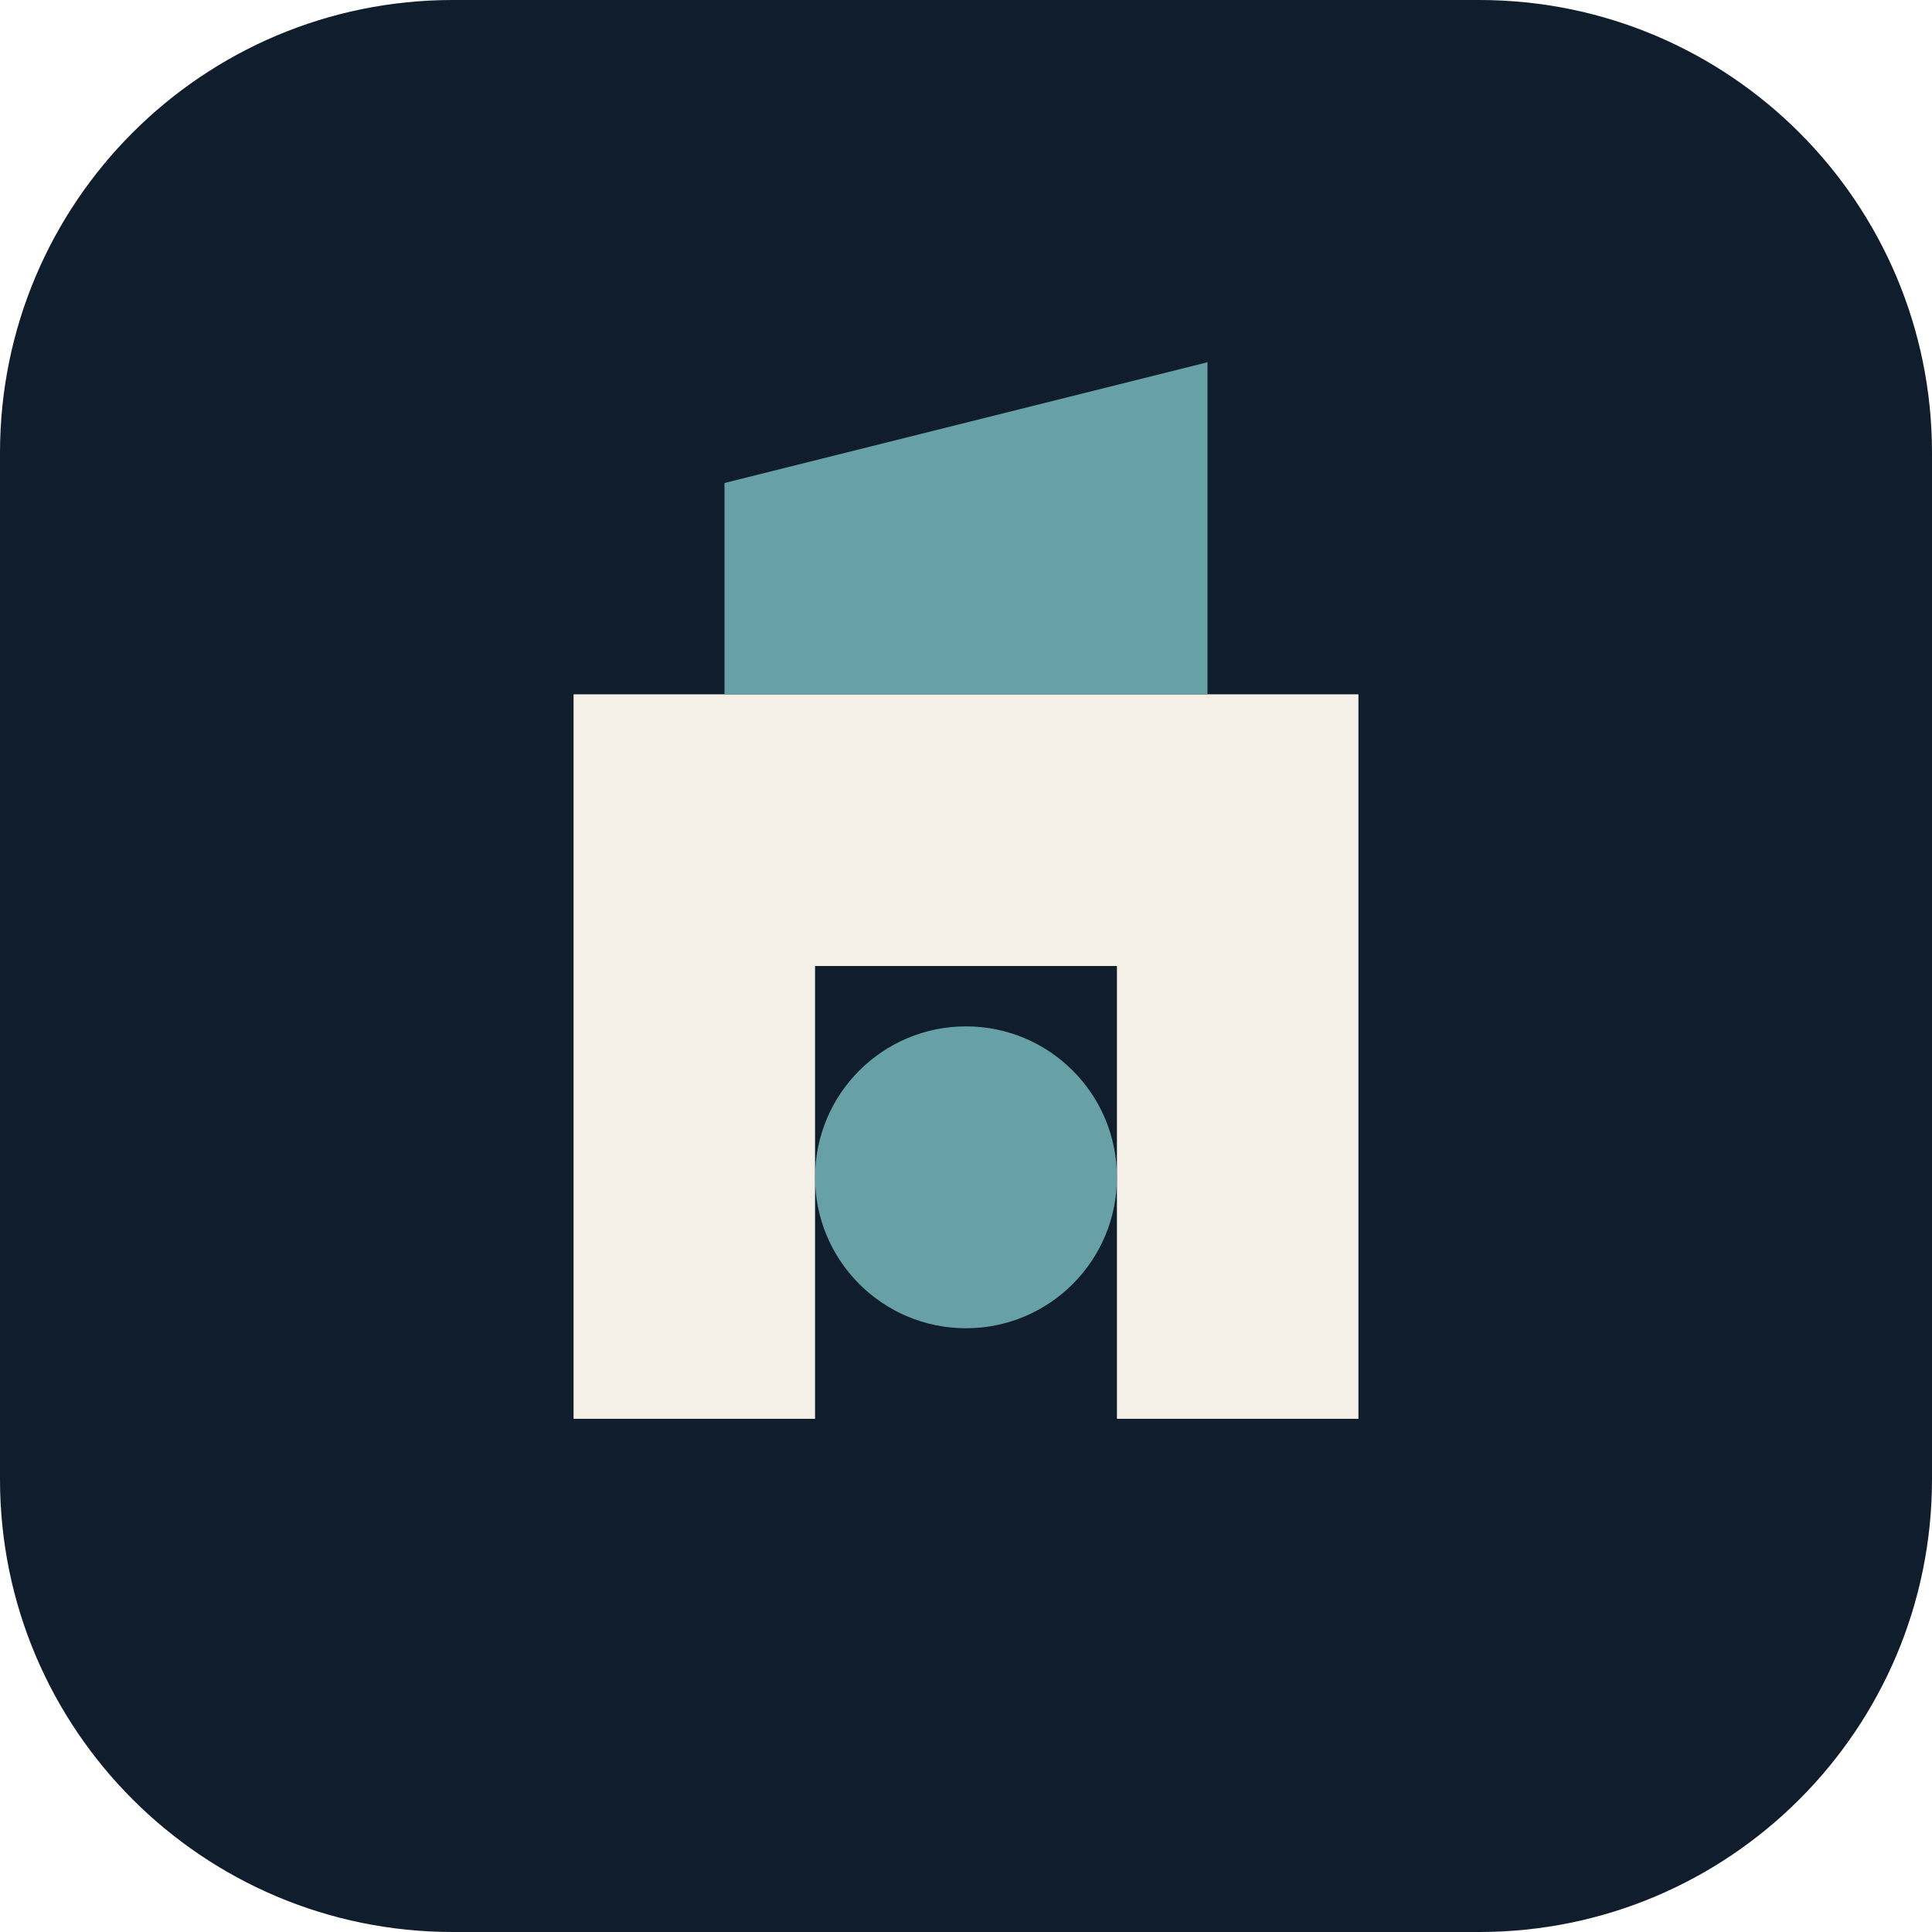
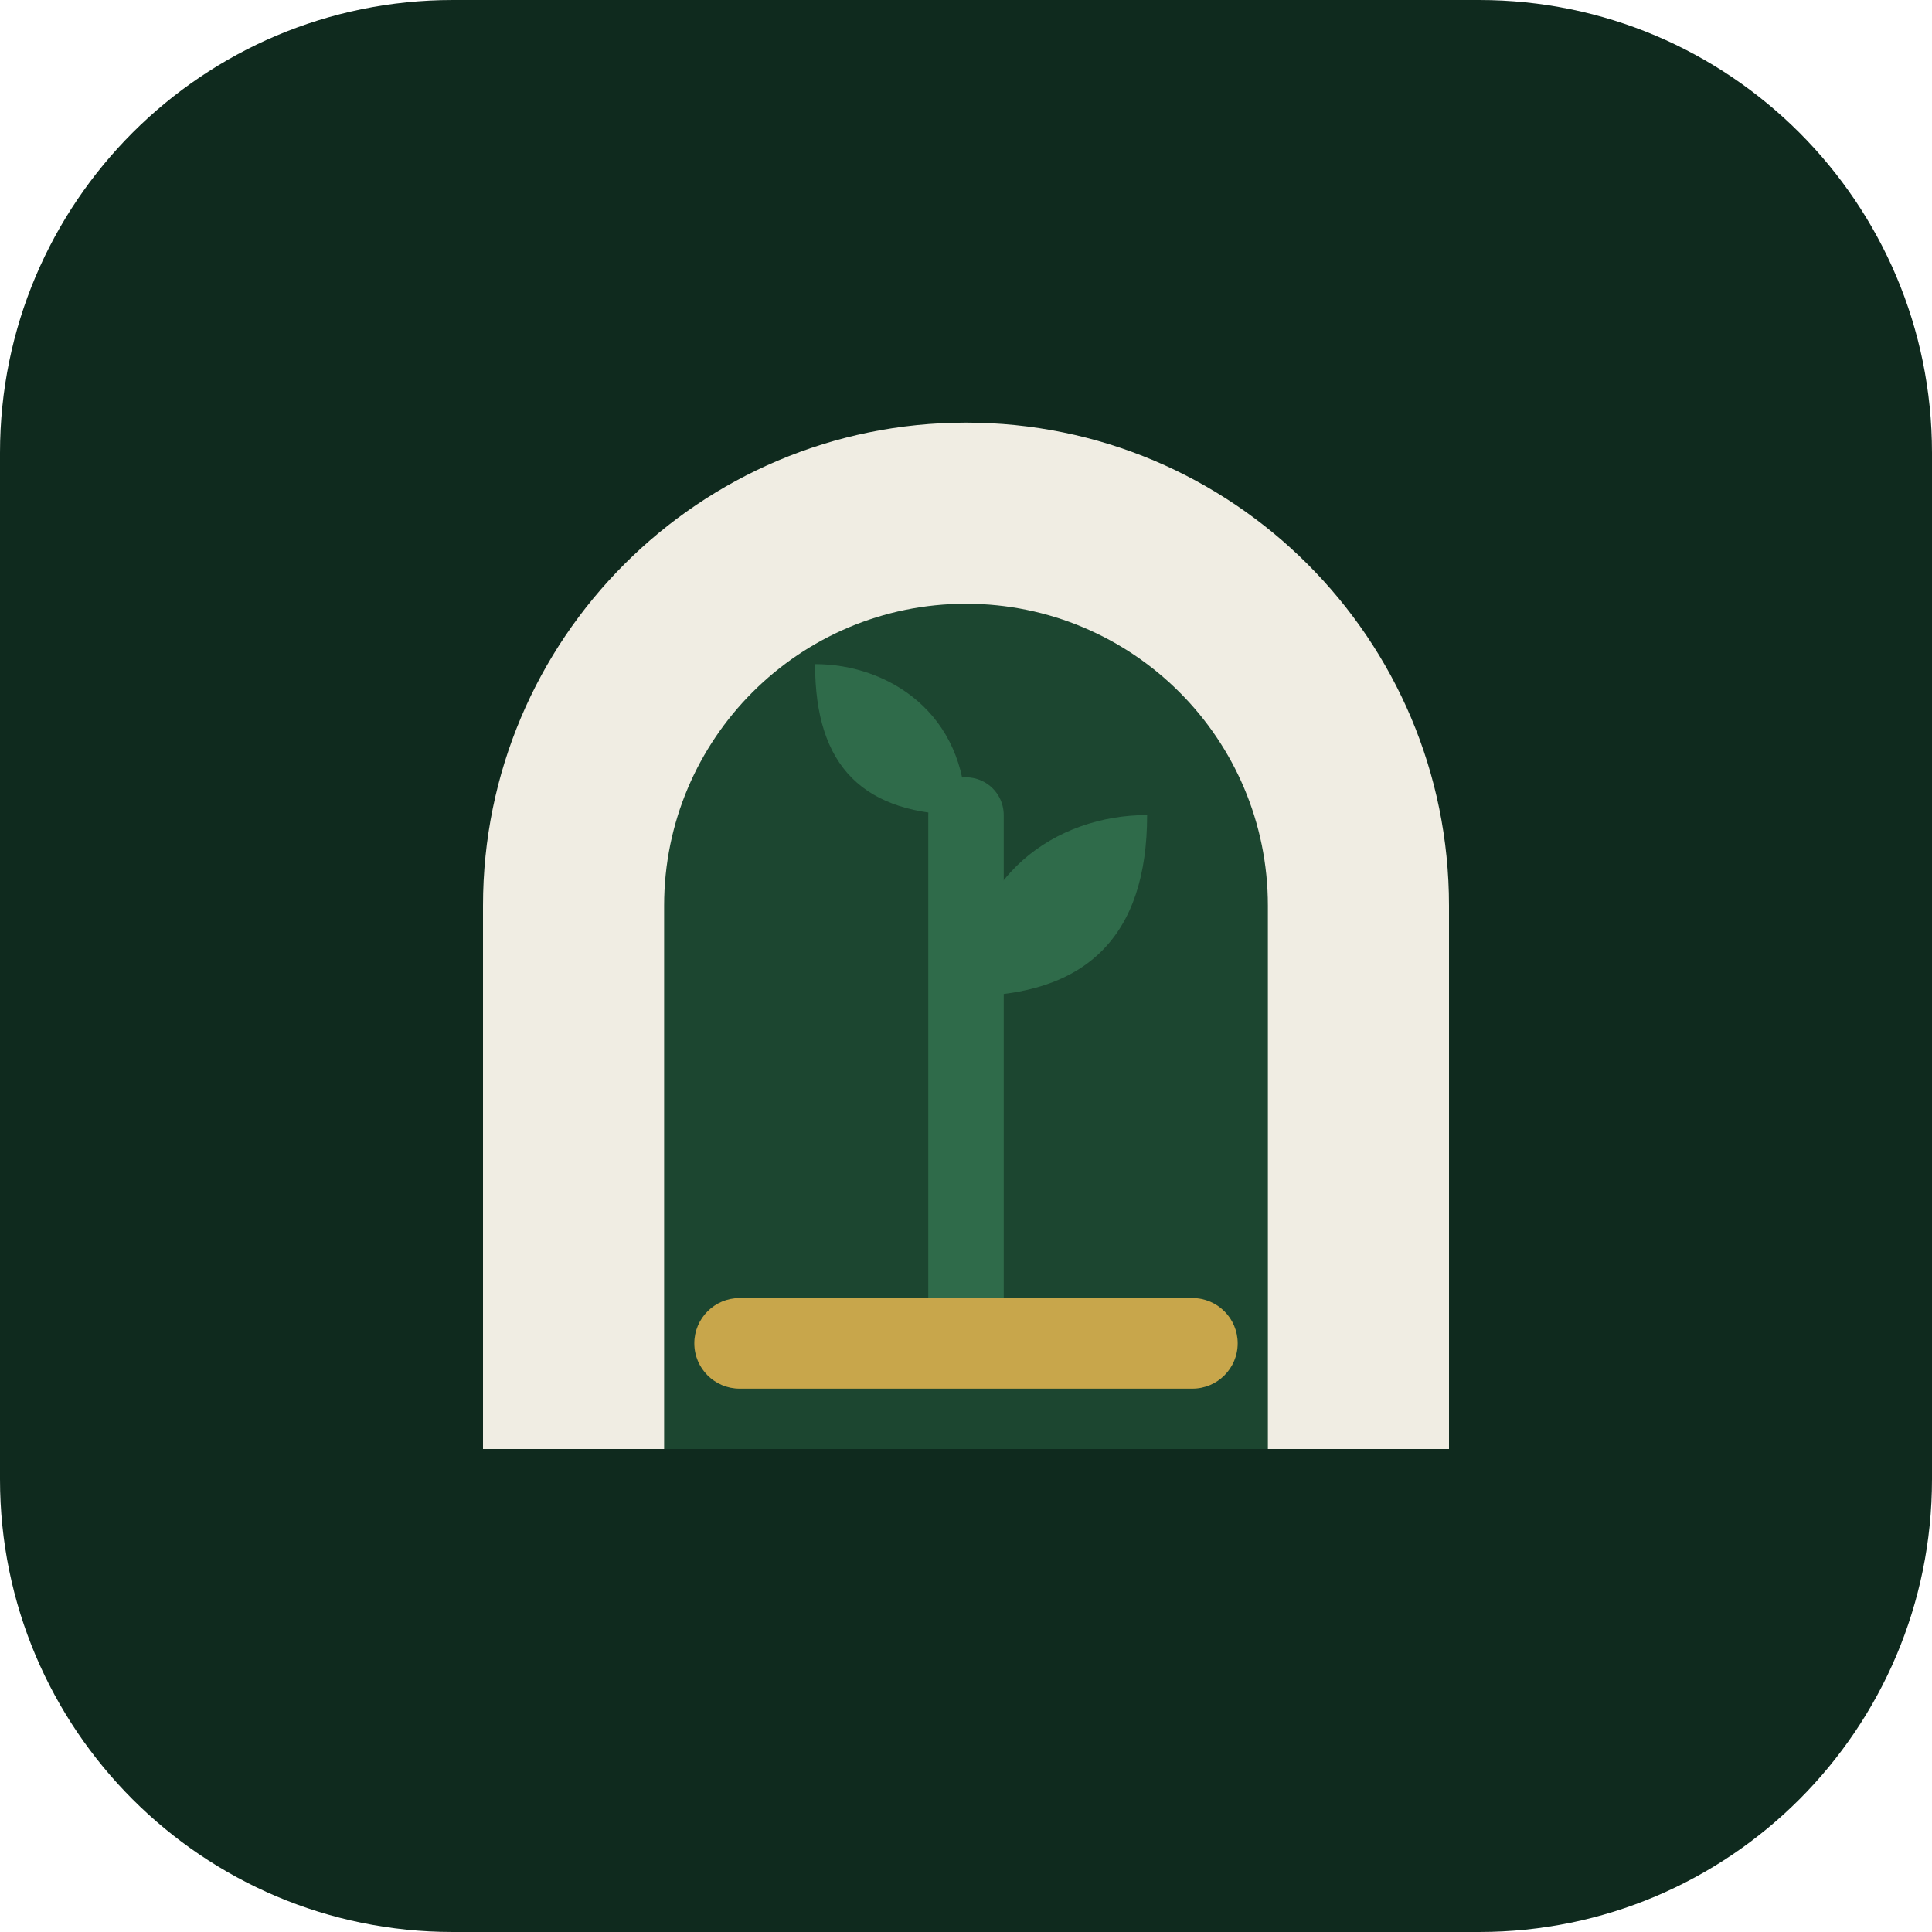
<svg xmlns="http://www.w3.org/2000/svg" viewBox="0 0 64 64">
-   <rect width="64" height="64" rx="15" fill="#101d2c" />
-   <path d="M19 23v24h8V32h10v15h8V23H19Z" fill="#f5f0e7" />
-   <path d="M24 23v-7l16-4v11" fill="#68a0a8" />
-   <circle cx="32" cy="39" r="5" fill="#68a0a8" />
+   <rect width="64" height="64" rx="15" fill="#0f2a1e" />
+   <path d="M16 48V30a16 16 0 0 1 32 0v18Z" fill="#f0ede3" />
+   <path d="M22 48V30a10 10 0 0 1 20 0v18Z" fill="#1c4630" />
+   <path d="M32 44V27" stroke="#2f6b4a" stroke-width="2.5" stroke-linecap="round" />
+   <path d="M32 33c0-4 3-6 6-6 0 4-2 6-6 6Zm0-6c0-3.4-2.6-5-5-5 0 3.4 1.6 5 5 5Z" fill="#2f6b4a" />
+   <rect x="23" y="43" width="18" height="3" rx="1.5" fill="#c8a64b" />
</svg>
